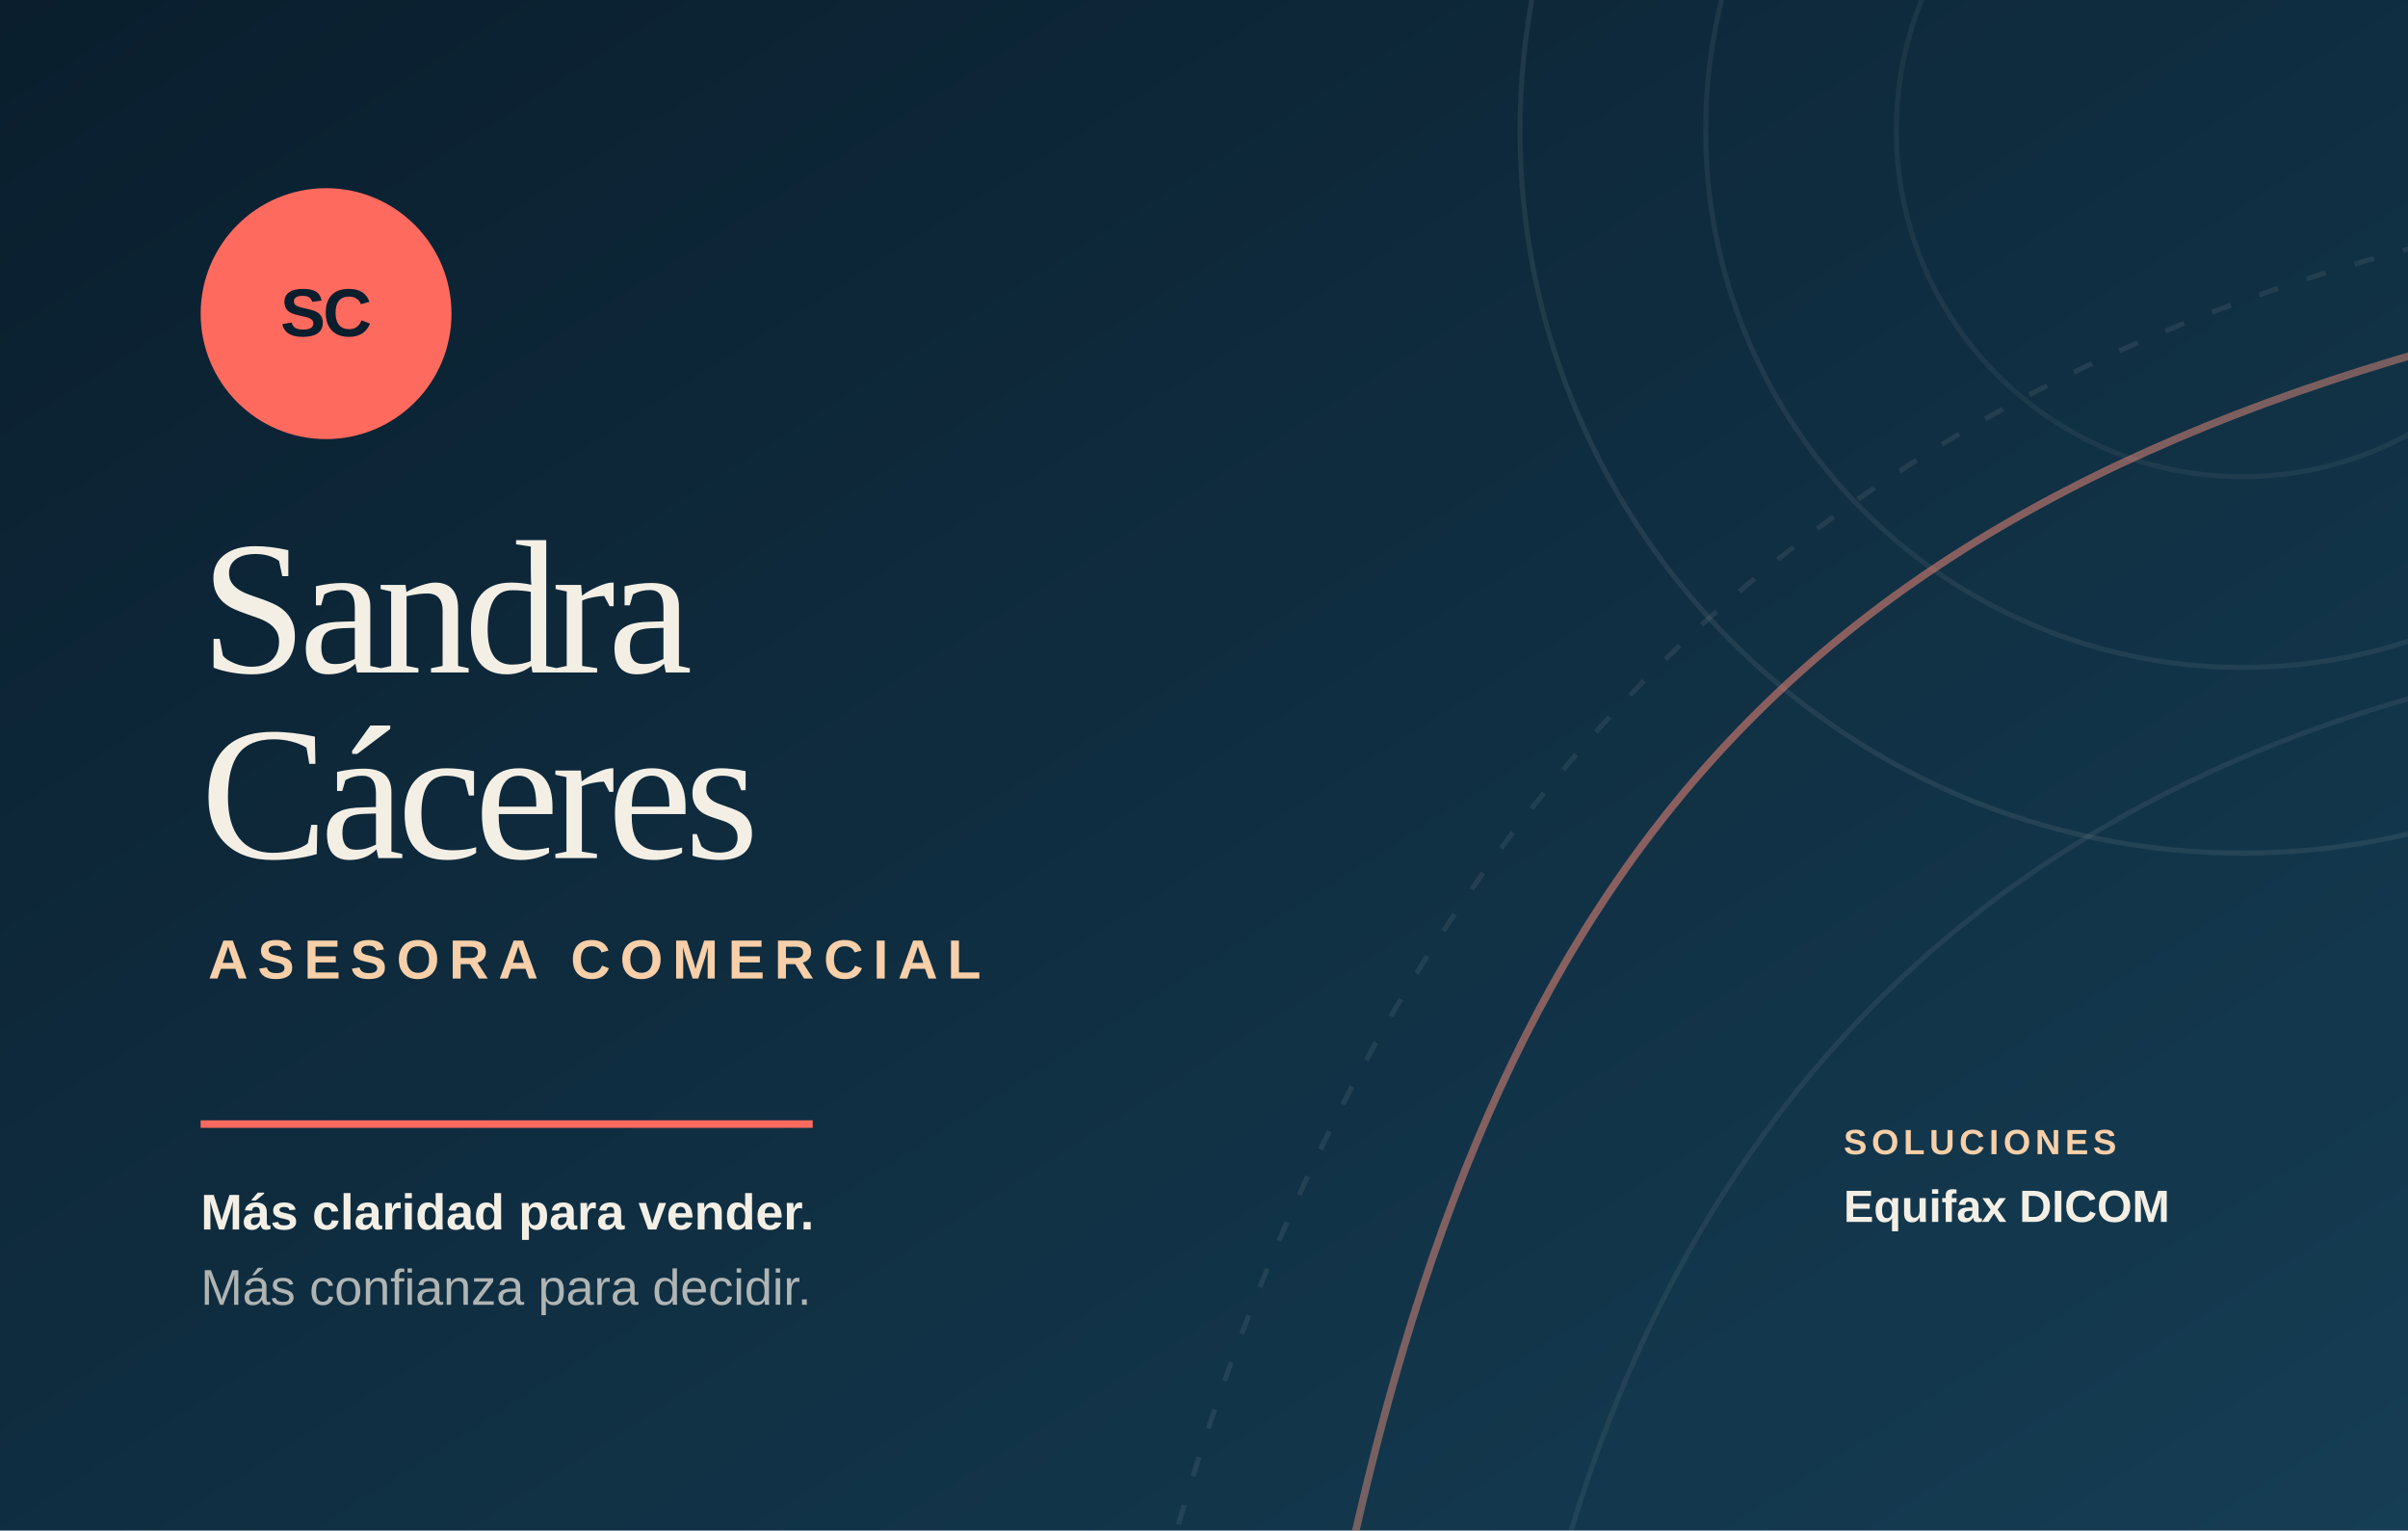
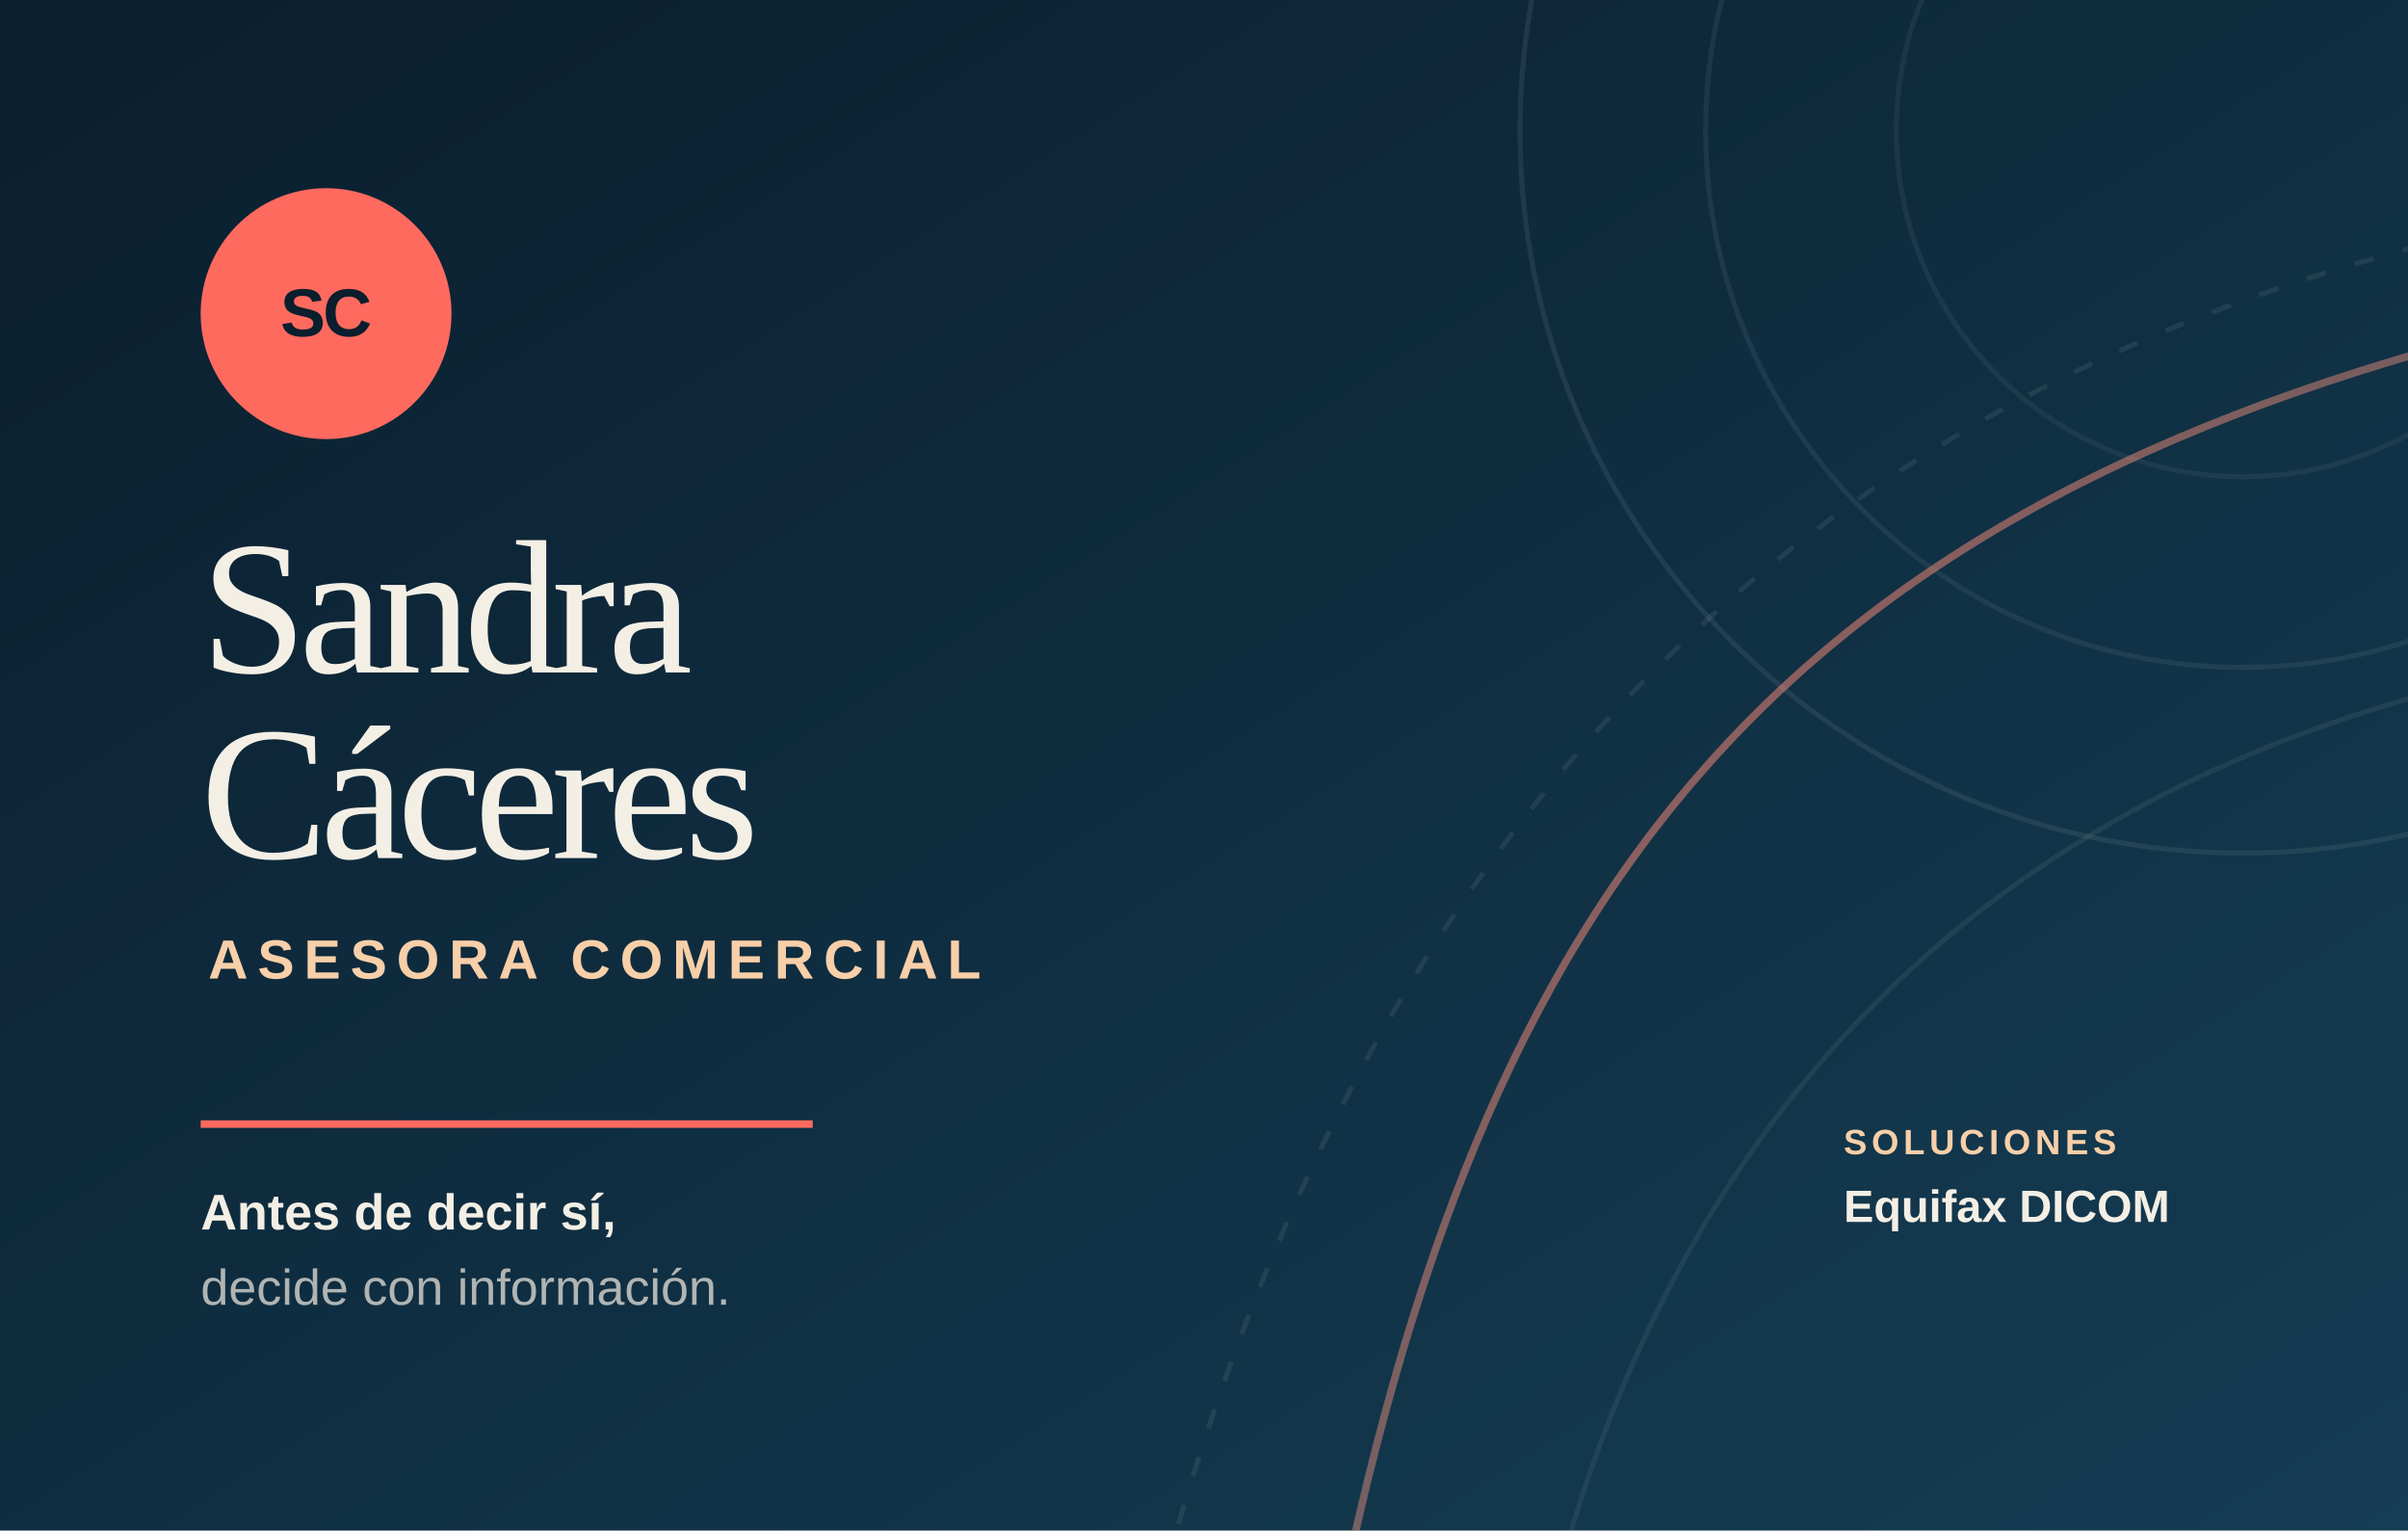
<svg xmlns="http://www.w3.org/2000/svg" width="96mm" height="61mm" viewBox="0 0 960 610" role="img" aria-labelledby="title desc">
  <defs>
    <linearGradient id="front-bg" x1="0" y1="0" x2="1" y2="1">
      <stop offset="0" stop-color="#0a1e2d" />
      <stop offset="1" stop-color="#153d54" />
    </linearGradient>
    <linearGradient id="front-line" x1="0" y1="0" x2="1" y2="1">
      <stop offset="0" stop-color="#ff6a5f" stop-opacity=".72" />
      <stop offset="1" stop-color="#f7cfa8" stop-opacity=".08" />
    </linearGradient>
    <clipPath id="front-clip">
      <rect width="960" height="610" />
    </clipPath>
  </defs>
  <rect width="960" height="610" fill="url(#front-bg)" />
  <g clip-path="url(#front-clip)" fill="none">
    <circle cx="894" cy="52" r="288" stroke="#f4efe5" stroke-opacity=".08" stroke-width="2" />
    <circle cx="894" cy="52" r="214" stroke="#f4efe5" stroke-opacity=".07" stroke-width="2" />
    <circle cx="894" cy="52" r="138" stroke="#f4efe5" stroke-opacity=".06" stroke-width="2" />
    <path d="M530 660C590 350 710 198 1025 125" stroke="url(#front-line)" stroke-width="3" />
    <path d="M450 685C528 334 721 136 1040 82" stroke="#f4efe5" stroke-opacity=".08" stroke-width="2" stroke-dasharray="8 12" />
    <path d="M610 675C661 423 820 294 1046 260" stroke="#f4efe5" stroke-opacity=".07" stroke-width="2" />
  </g>
  <g transform="translate(80 75)">
    <circle cx="50" cy="50" r="50" fill="#ff6a5f" />
    <text x="50" y="59" text-anchor="middle" fill="#0a1e2d" font-family="Arial, Helvetica, sans-serif" font-size="27" font-weight="800" letter-spacing="-1">SC</text>
  </g>
  <text x="80" y="268" fill="#f4efe5" font-family="Georgia, 'Times New Roman', serif" font-size="76" letter-spacing="-3">Sandra</text>
  <text x="80" y="342" fill="#f4efe5" font-family="Georgia, 'Times New Roman', serif" font-size="76" letter-spacing="-3">Cáceres</text>
  <text x="83" y="390" fill="#f7cfa8" font-family="Arial, Helvetica, sans-serif" font-size="22" font-weight="700" letter-spacing="3.8">ASESORA COMERCIAL</text>
  <line x1="80" y1="448" x2="324" y2="448" stroke="#ff6a5f" stroke-width="3" />
-   <text x="80" y="490" fill="#f4efe5" font-family="Arial, Helvetica, sans-serif" font-size="20" font-weight="650">Más claridad para vender.</text>
-   <text x="80" y="520" fill="#f4efe5" fill-opacity=".7" font-family="Arial, Helvetica, sans-serif" font-size="20">Más confianza para decidir.</text>
+   <text x="80" y="490" fill="#f4efe5" font-family="Arial, Helvetica, sans-serif" font-size="20" font-weight="650">Antes de decir sí,</text>
+   <text x="80" y="520" fill="#f4efe5" fill-opacity=".7" font-family="Arial, Helvetica, sans-serif" font-size="20">decide con información.</text>
  <g transform="translate(735 460)">
    <text x="0" y="0" fill="#f7cfa8" font-family="Arial, Helvetica, sans-serif" font-size="14" font-weight="750" letter-spacing="1.8">SOLUCIONES</text>
    <text x="0" y="27" fill="#f4efe5" font-family="Arial, Helvetica, sans-serif" font-size="18" font-weight="700">Equifax DICOM</text>
  </g>
</svg>
